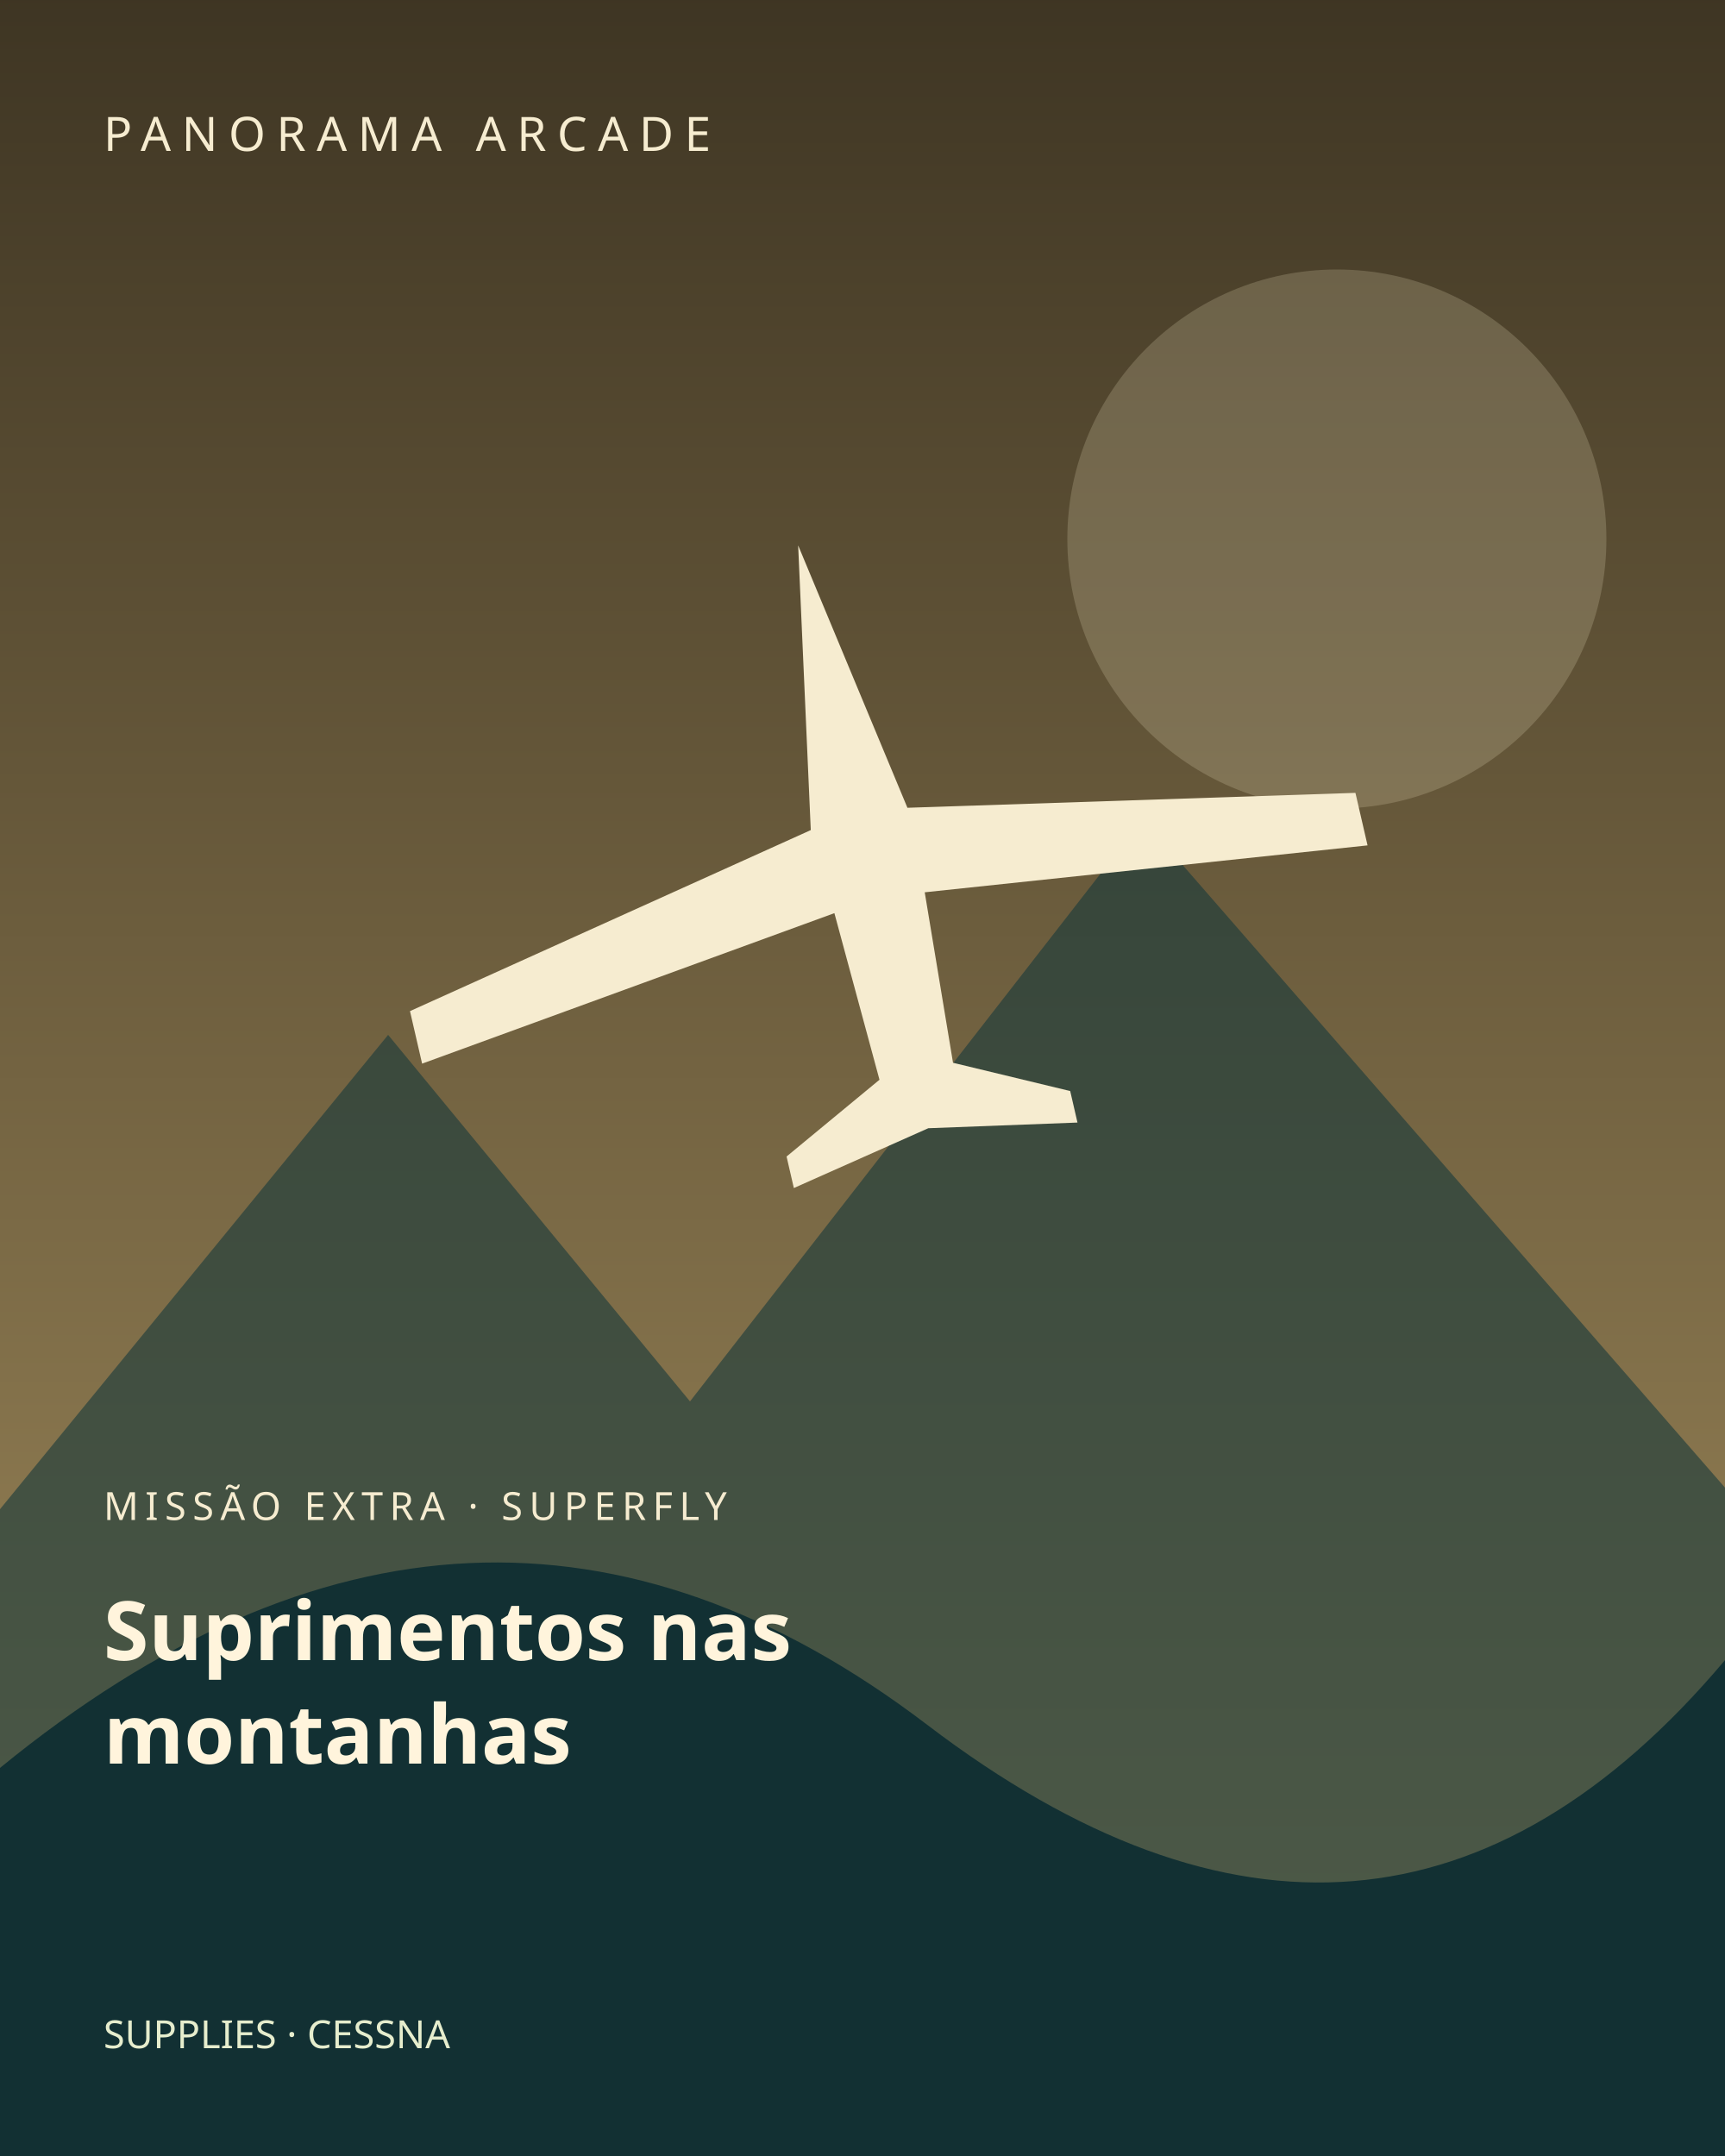
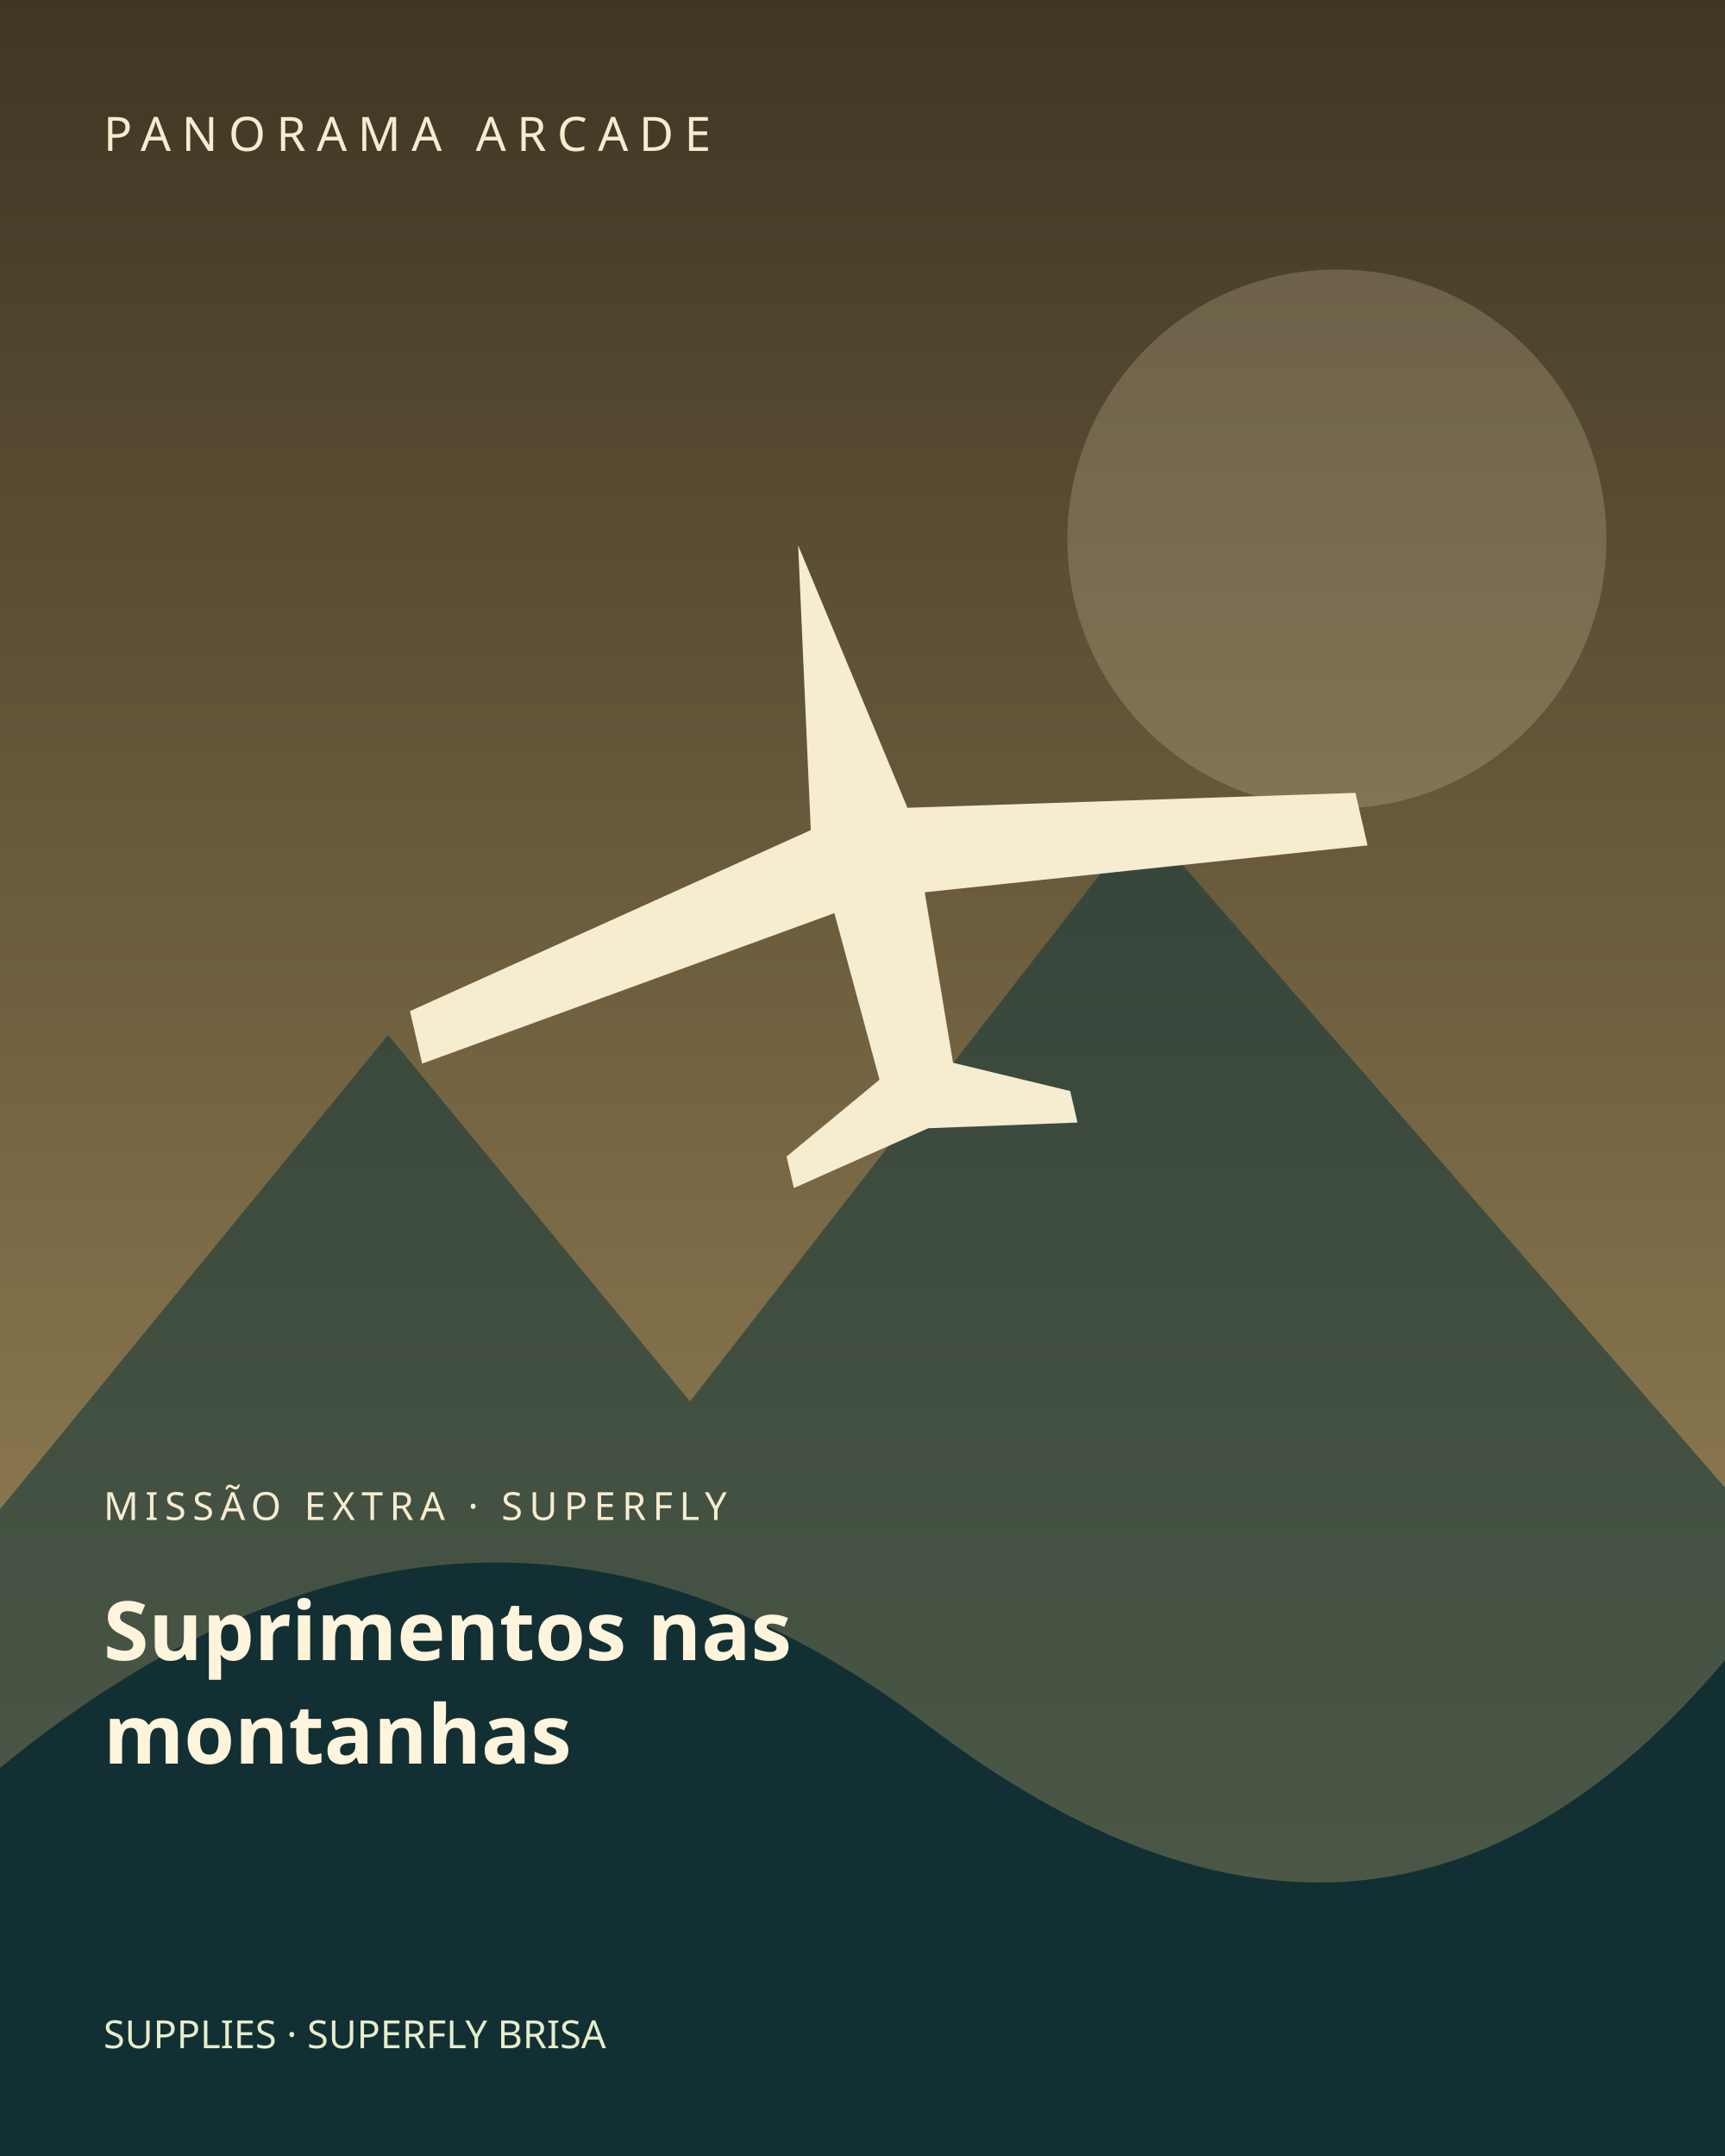
<svg xmlns="http://www.w3.org/2000/svg" width="800" height="1000" viewBox="0 0 800 1000">
  <defs>
    <linearGradient id="sky" x2="0" y2="1">
      <stop stop-color="hsl(41,28%,19%)" />
      <stop offset="1" stop-color="hsl(41,30%,52%)" />
    </linearGradient>
  </defs>
  <rect width="800" height="1000" fill="url(#sky)" />
  <circle cx="620" cy="250" r="125" fill="#f1e8c5" opacity=".2" />
  <path d="M0 700L180 480 320 650 530 380 800 690V1000H0" fill="#16383b" opacity=".6" />
  <path d="M0 820Q220 640 430 800T800 770V1000H0" fill="#123033" />
  <path d="M180 420L380 380 404 250 426 380 630 420 630 445 425 420 420 500 470 525 470 540 402 527 335 540 335 525 385 500 382 420 180 445Z" fill="#f6ecd0" transform="rotate(-13 400 400)" />
  <text x="48" y="70" fill="#f6ecd0" font-family="sans-serif" font-size="22" letter-spacing="5">PANORAMA ARCADE</text>
  <text x="48" y="705" fill="#f6ecd0" font-family="sans-serif" font-size="18" letter-spacing="3">MISSÃO EXTRA · SUPERFLY</text>
  <text x="48" y="770" fill="#fff4dc" font-family="sans-serif" font-weight="bold" font-size="38">Suprimentos nas</text>
  <text x="48" y="818" fill="#fff4dc" font-family="sans-serif" font-weight="bold" font-size="38">montanhas</text>
-   <text x="48" y="950" fill="#e6edcd" font-family="sans-serif" font-size="18">SUPPLIES · CESSNA</text>
+   <text x="48" y="950" fill="#e6edcd" font-family="sans-serif" font-size="18">SUPPLIES · SUPERFLY BRISA</text>
</svg>
